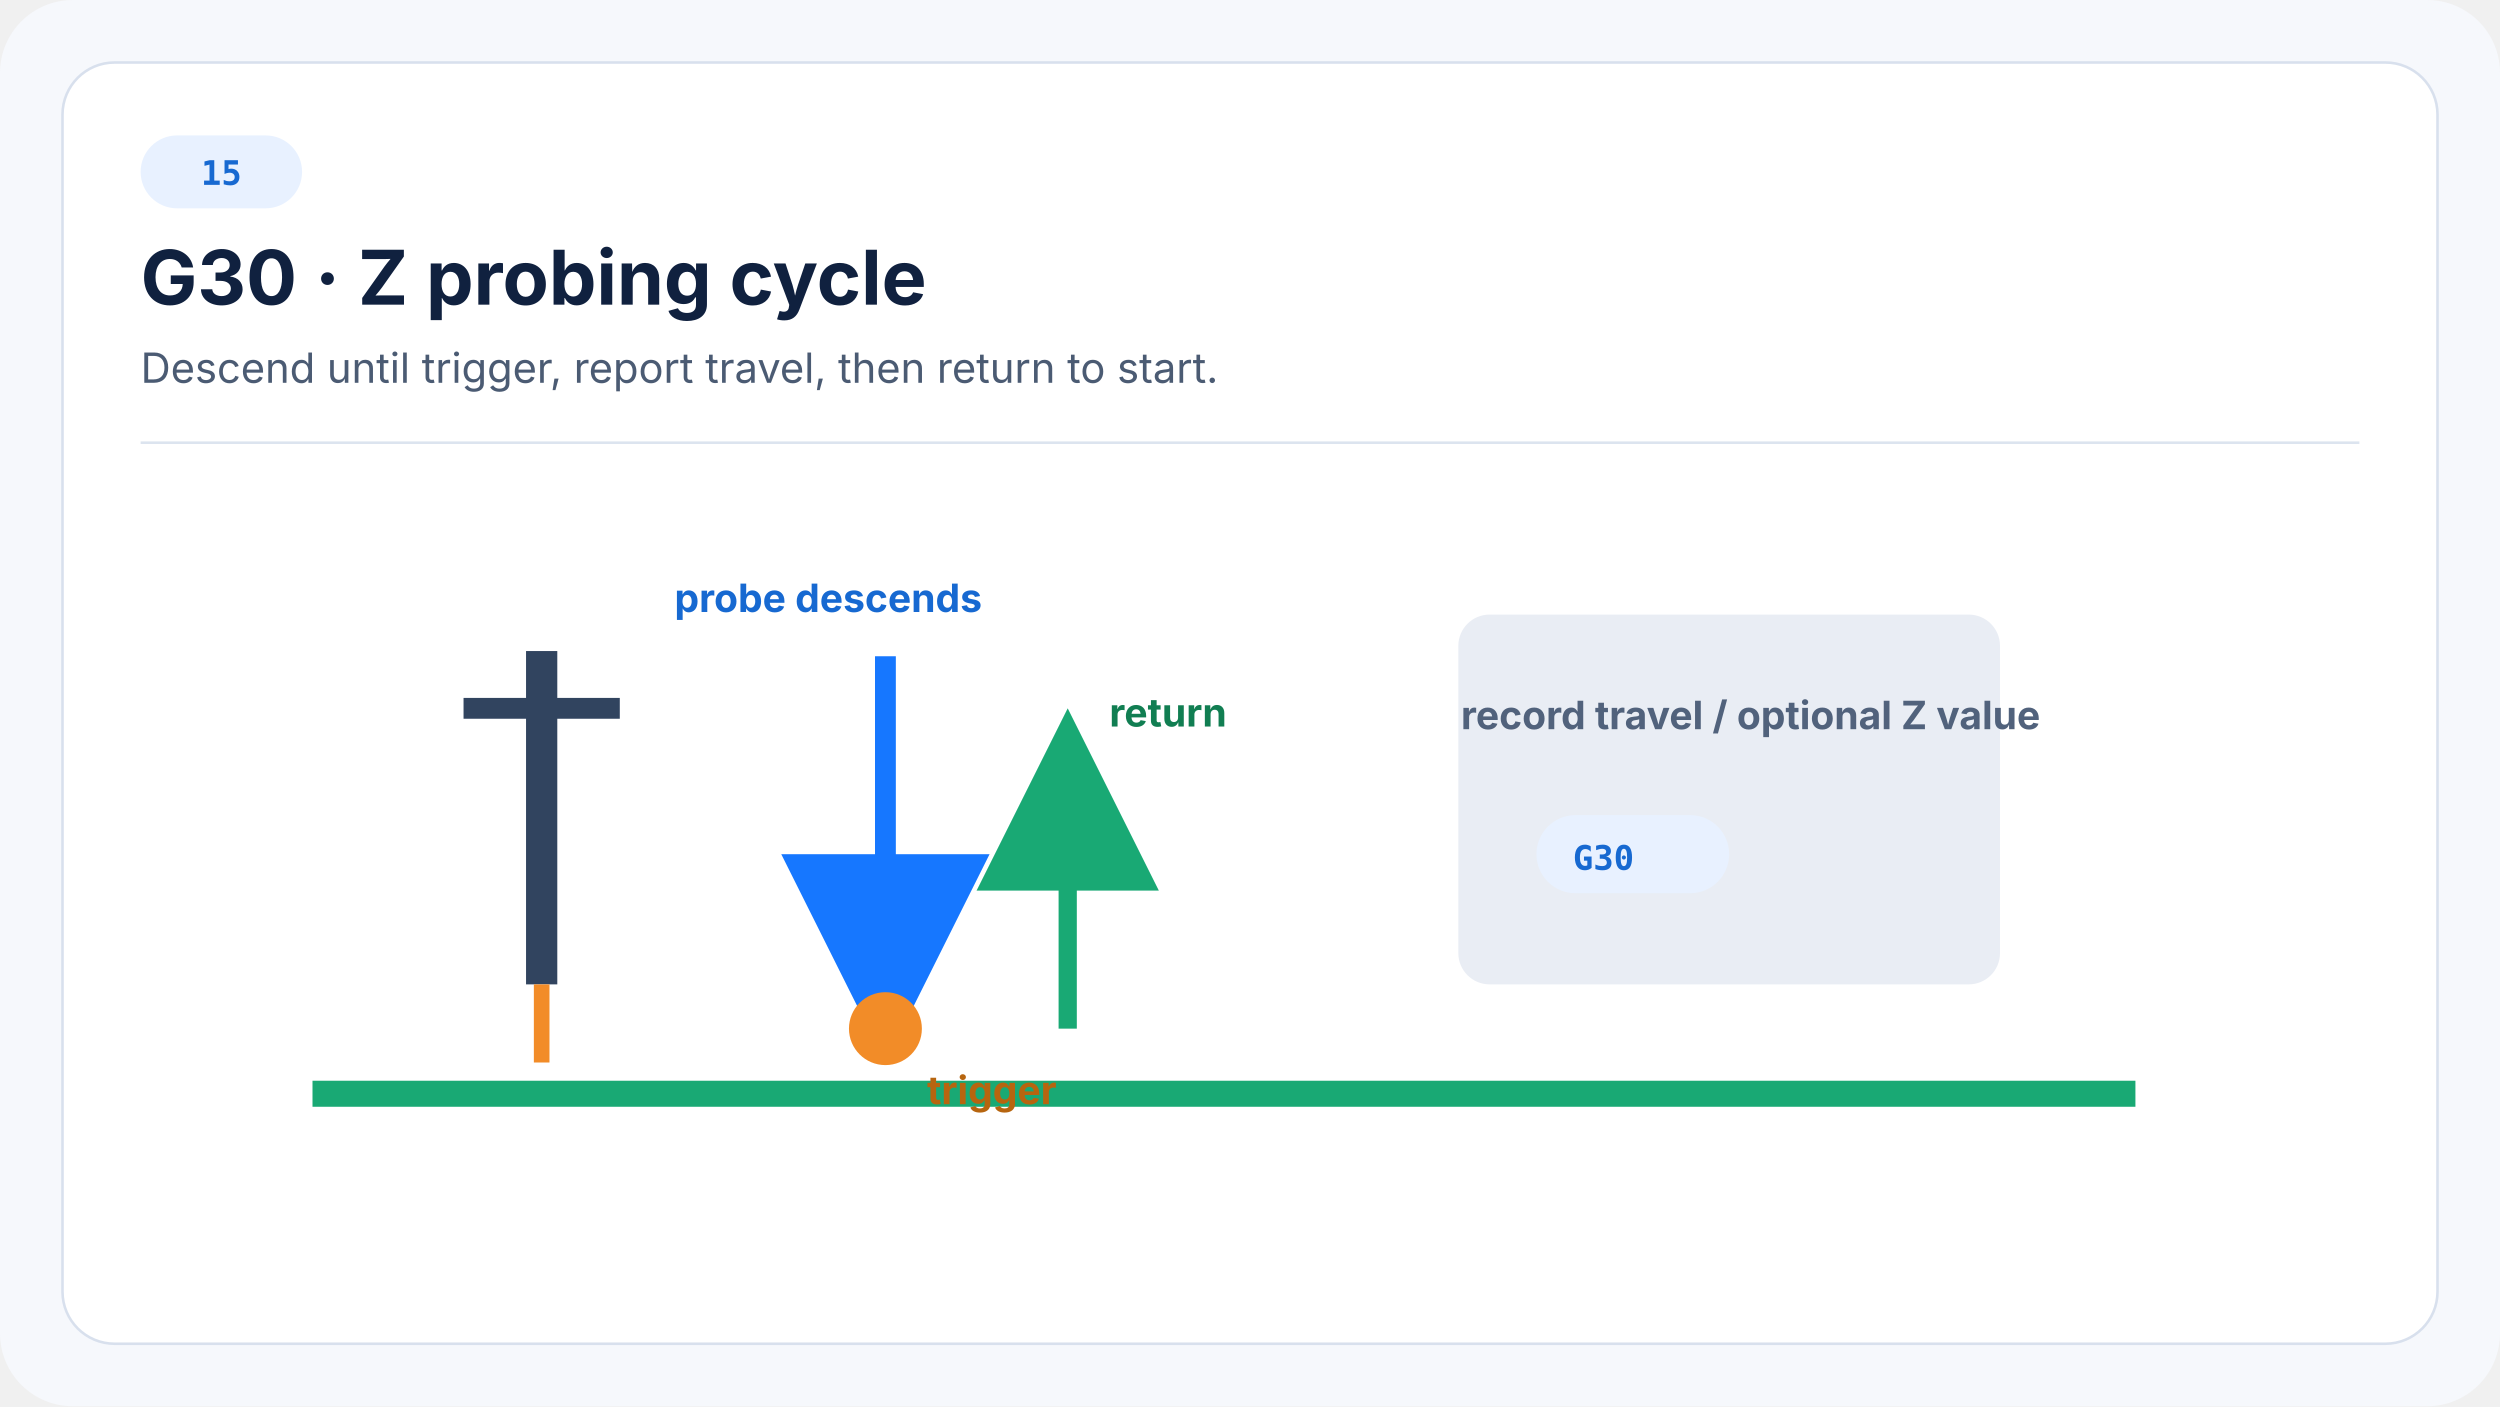
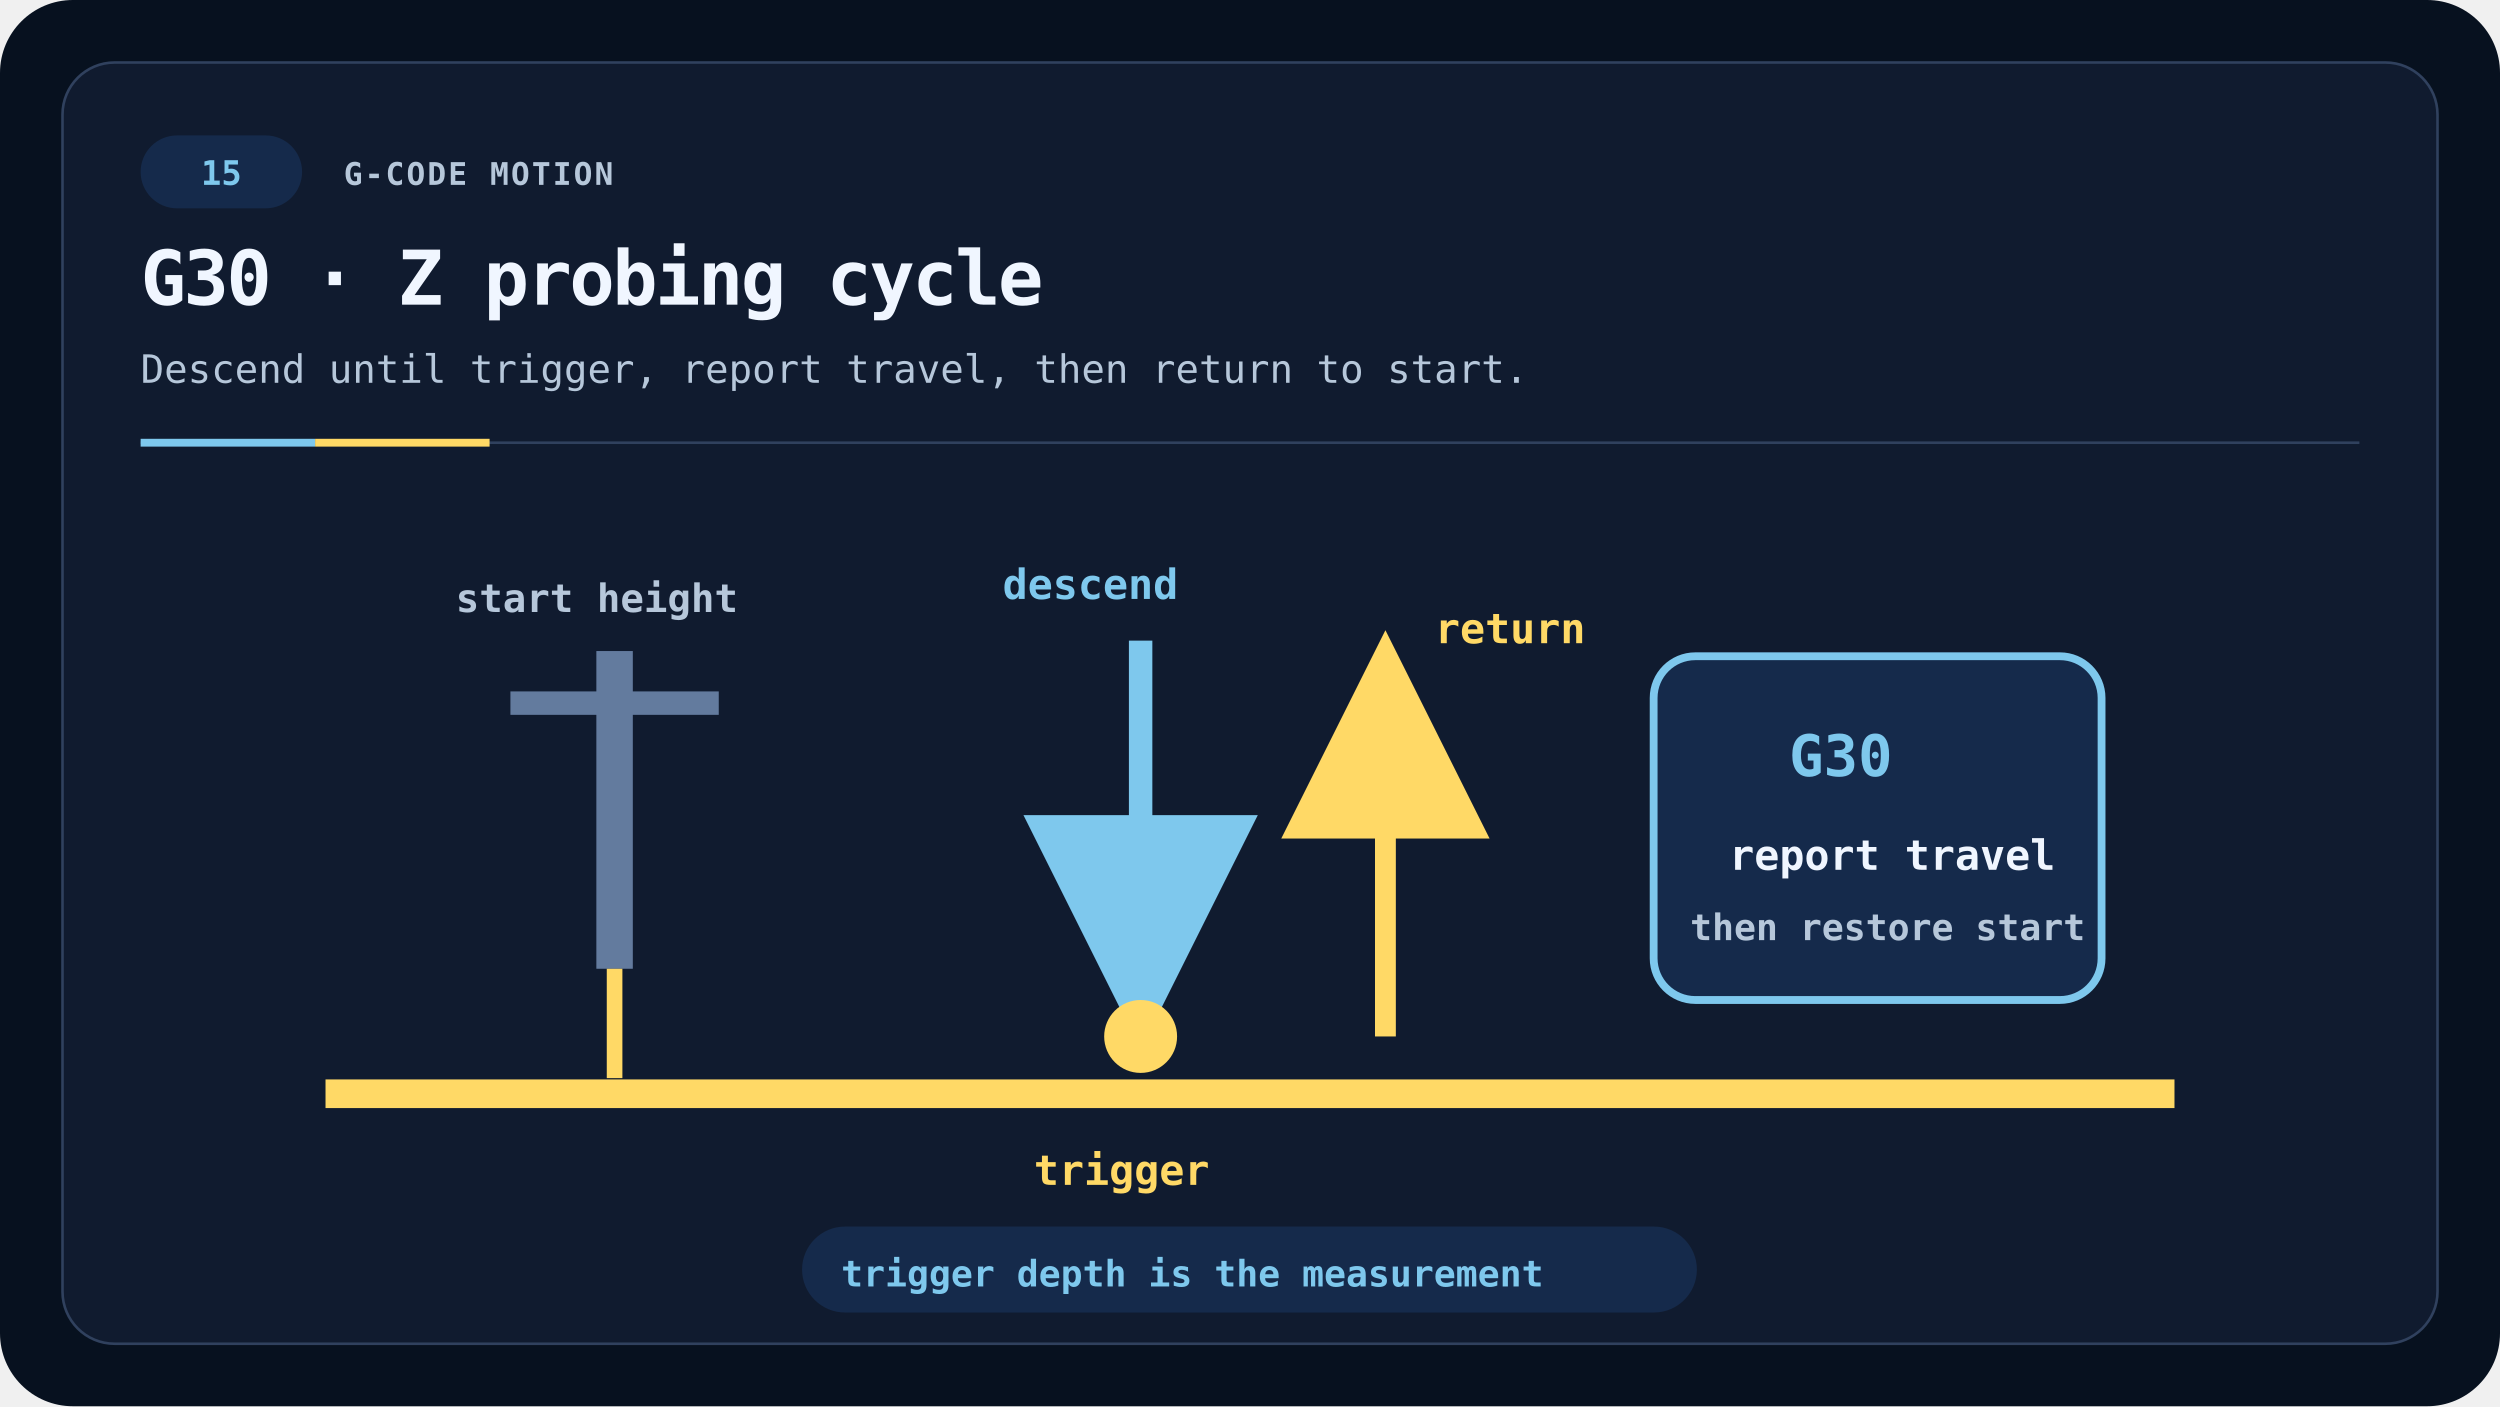
<svg xmlns="http://www.w3.org/2000/svg" viewBox="0 0 960 540" role="img" aria-labelledby="title-15-g30-probe-cycle desc-15-g30-probe-cycle">
  <defs>
+     <style>@font-face{font-family:'Smoothie Technical';src:url('fonts/JetBrainsMono-Regular.ttf') format('truetype');font-weight:400;}@font-face{font-family:'Smoothie Technical';src:url('fonts/JetBrainsMono-SemiBold.ttf') format('truetype');font-weight:700;}</style>
    <marker id="blue" markerWidth="10" markerHeight="10" refX="8" refY="5" orient="auto">
-       <path d="M0,0 L10,5 L0,10 z" fill="#1677ff" />
+       <path d="M0,0 L10,5 L0,10 z" fill="#7ec8ed" />
    </marker>
    <marker id="green" markerWidth="10" markerHeight="10" refX="8" refY="5" orient="auto">
-       <path d="M0,0 L10,5 L0,10 z" fill="#19a974" />
+       <path d="M0,0 L10,5 L0,10 z" fill="#ffd966" />
    </marker>
    <marker id="orange" markerWidth="10" markerHeight="10" refX="8" refY="5" orient="auto">
-       <path d="M0,0 L10,5 L0,10 z" fill="#f28c28" />
+       <path d="M0,0 L10,5 L0,10 z" fill="#ffd966" />
    </marker>
    <filter id="shadow" x="-20%" y="-20%" width="140%" height="140%">
      <feDropShadow dx="0" dy="5" stdDeviation="8" flood-color="#172033" flood-opacity=".14" />
    </filter>
  </defs>
-   <rect width="960" height="540" rx="28" fill="#f6f8fc" />
-   <rect x="24" y="24" width="912" height="492" rx="20" fill="#fff" stroke="#d8e0ed" />
-   <rect x="54" y="52" width="62" height="28" rx="14" fill="#e8f1ff" />
-   <text x="85" y="71" text-anchor="middle" font-family="ui-monospace, SFMono-Regular, Menlo, monospace" font-size="13" font-weight="700" fill="#1769d1">15</text>
-   <text x="54" y="117" font-family="Inter, Arial, sans-serif" font-size="29" font-weight="750" fill="#10213f">G30 · Z probing cycle</text>
-   <text x="54" y="147" font-family="Inter, Arial, sans-serif" font-size="16" fill="#4b5b73">Descend until trigger, report travel, then return to start.</text>
-   <line x1="54" y1="170" x2="906" y2="170" stroke="#dce4ef" />
-   <rect x="560" y="236" width="208" height="142" rx="12" fill="#e9edf4" />
-   <path d="M208 250 V378" stroke="#31445f" stroke-width="12" />
-   <path d="M178 272 H238" stroke="#31445f" stroke-width="8" />
-   <path d="M208 378 V408" stroke="#f28c28" stroke-width="6" />
-   <path d="M120 420 H820" stroke="#19a974" stroke-width="10" />
-   <path d="M340 252 V392" stroke="#1677ff" stroke-width="8" marker-end="url(#blue)" />
-   <circle cx="340" cy="395" r="14" fill="#f28c28" />
-   <path d="M410 395 V286" stroke="#19a974" stroke-width="7" marker-end="url(#green)" />
-   <text x="259" y="235" font-family="Inter, Arial, sans-serif" font-size="15" font-weight="650" fill="#1769d1">probe descends</text>
-   <text x="356" y="424" font-family="Inter, Arial, sans-serif" font-size="15" font-weight="650" fill="#b7650f">trigger</text>
-   <text x="426" y="279" font-family="Inter, Arial, sans-serif" font-size="15" font-weight="650" fill="#117e52">return</text>
-   <text x="561" y="280" font-family="Inter, Arial, sans-serif" font-size="15" font-weight="650" fill="#51627c">record travel / optional Z value</text>
-   <rect x="590" y="313" width="74" height="30" rx="15" fill="#e8f1ff" />
-   <text x="604" y="334" font-family="ui-monospace, SFMono-Regular, Menlo, monospace" font-size="13" font-weight="700" fill="#1769d1">G30</text>
+   <rect width="960" height="540" rx="28" fill="#07111f" />
+   <rect x="24" y="24" width="912" height="492" rx="20" fill="#101b2f" stroke="#30415e" />
+   <rect x="54" y="52" width="62" height="28" rx="14" fill="#152a4b" />
+   <text x="85" y="71" text-anchor="middle" font-family="'Smoothie Technical', 'JetBrains Mono', 'DejaVu Sans Mono', monospace" font-size="13" font-weight="700" fill="#7ec8ed">15</text>
+   <text x="132" y="71" font-family="'Smoothie Technical', 'JetBrains Mono', 'DejaVu Sans Mono', monospace" font-size="12" font-weight="700" letter-spacing=".8" fill="#b6c7da">G-CODE MOTION</text>
+   <text x="54" y="117" font-family="'Smoothie Technical', 'JetBrains Mono', 'DejaVu Sans Mono', monospace" font-size="29" font-weight="700" letter-spacing="-1" fill="#f0f6ff">G30 · Z probing cycle</text>
+   <text x="54" y="147" font-family="'Smoothie Technical', 'JetBrains Mono', 'DejaVu Sans Mono', monospace" font-size="15" fill="#b6c7da">Descend until trigger, report travel, then return to start.</text>
+   <line x1="54" y1="170" x2="906" y2="170" stroke="#30415e" />
+   <path d="M54 170 H121" stroke="#7ec8ed" stroke-width="3" />
+   <path d="M121 170 H188" stroke="#ffd966" stroke-width="3" />
+   <path d="M125 420 H835" stroke="#ffd966" stroke-width="11" />
+   <path d="M236 250 V372" stroke="#637b9e" stroke-width="14" />
+   <path d="M196 270 H276" stroke="#637b9e" stroke-width="9" />
+   <path d="M236 372 V414" stroke="#ffd966" stroke-width="6" />
+   <path d="M438 246 V385" stroke="#7ec8ed" stroke-width="9" marker-end="url(#blue)" />
+   <circle cx="438" cy="398" r="14" fill="#ffd966" />
+   <path d="M532 398 V258" stroke="#ffd966" stroke-width="8" marker-end="url(#orange)" />
+   <rect x="635" y="252" width="172" height="132" rx="16" fill="#152a4b" stroke="#7ec8ed" stroke-width="3" />
+   <text x="175" y="235" font-family="'Smoothie Technical', 'JetBrains Mono', 'DejaVu Sans Mono', monospace" font-size="15" font-weight="700" fill="#b6c7da">start height</text>
+   <text x="385" y="230" font-family="'Smoothie Technical', 'JetBrains Mono', 'DejaVu Sans Mono', monospace" font-size="16" font-weight="700" fill="#7ec8ed">descend</text>
+   <text x="397" y="455" font-family="'Smoothie Technical', 'JetBrains Mono', 'DejaVu Sans Mono', monospace" font-size="16" font-weight="700" fill="#ffd966">trigger</text>
+   <text x="551" y="247" font-family="'Smoothie Technical', 'JetBrains Mono', 'DejaVu Sans Mono', monospace" font-size="16" font-weight="700" fill="#ffd966">return</text>
+   <text x="687" y="298" font-family="'Smoothie Technical', 'JetBrains Mono', 'DejaVu Sans Mono', monospace" font-size="22" font-weight="700" fill="#7ec8ed">G30</text>
+   <text x="664" y="334" font-family="'Smoothie Technical', 'JetBrains Mono', 'DejaVu Sans Mono', monospace" font-size="16" font-weight="700" fill="#f0f6ff">report travel</text>
+   <text x="649" y="361" font-family="'Smoothie Technical', 'JetBrains Mono', 'DejaVu Sans Mono', monospace" font-size="14" font-weight="700" fill="#b6c7da">then restore start</text>
+   <rect x="308" y="471" width="343.6" height="33" rx="16.5" fill="#152a4b" />
+   <text x="323" y="494" font-family="'Smoothie Technical', 'JetBrains Mono', 'DejaVu Sans Mono', monospace" font-size="14" font-weight="700" fill="#7ec8ed">trigger depth is the measurement</text>
</svg>
